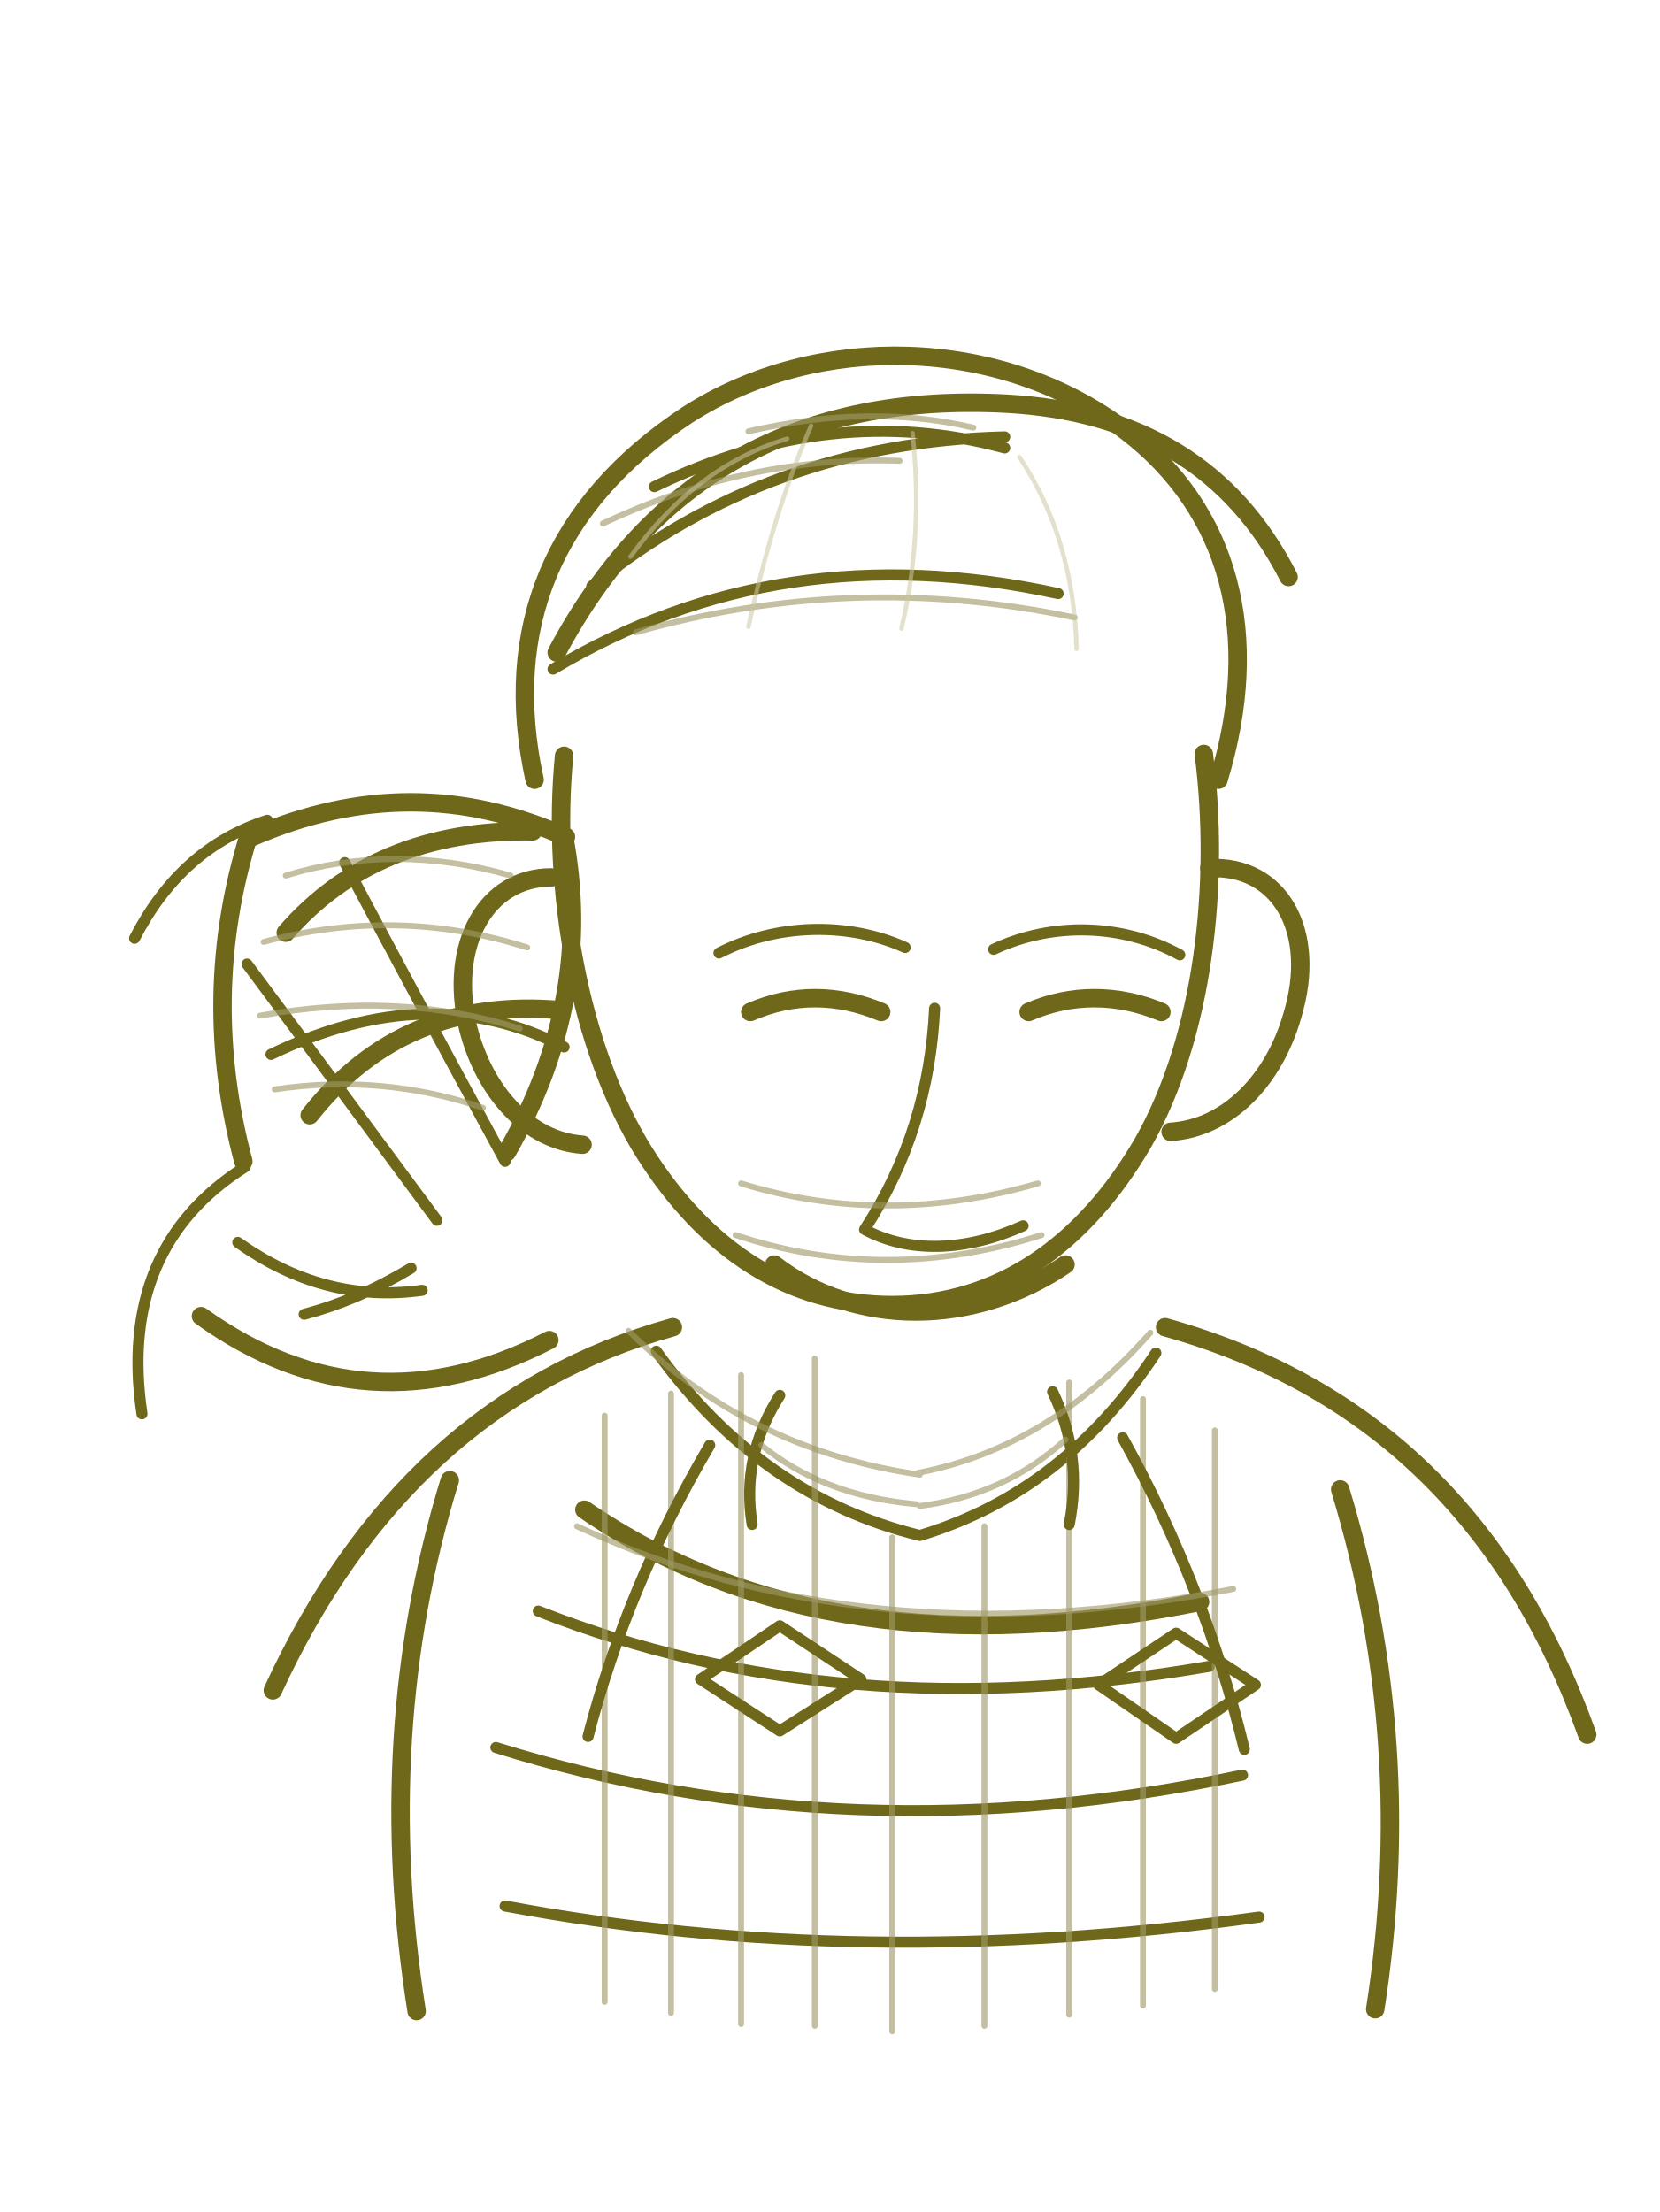
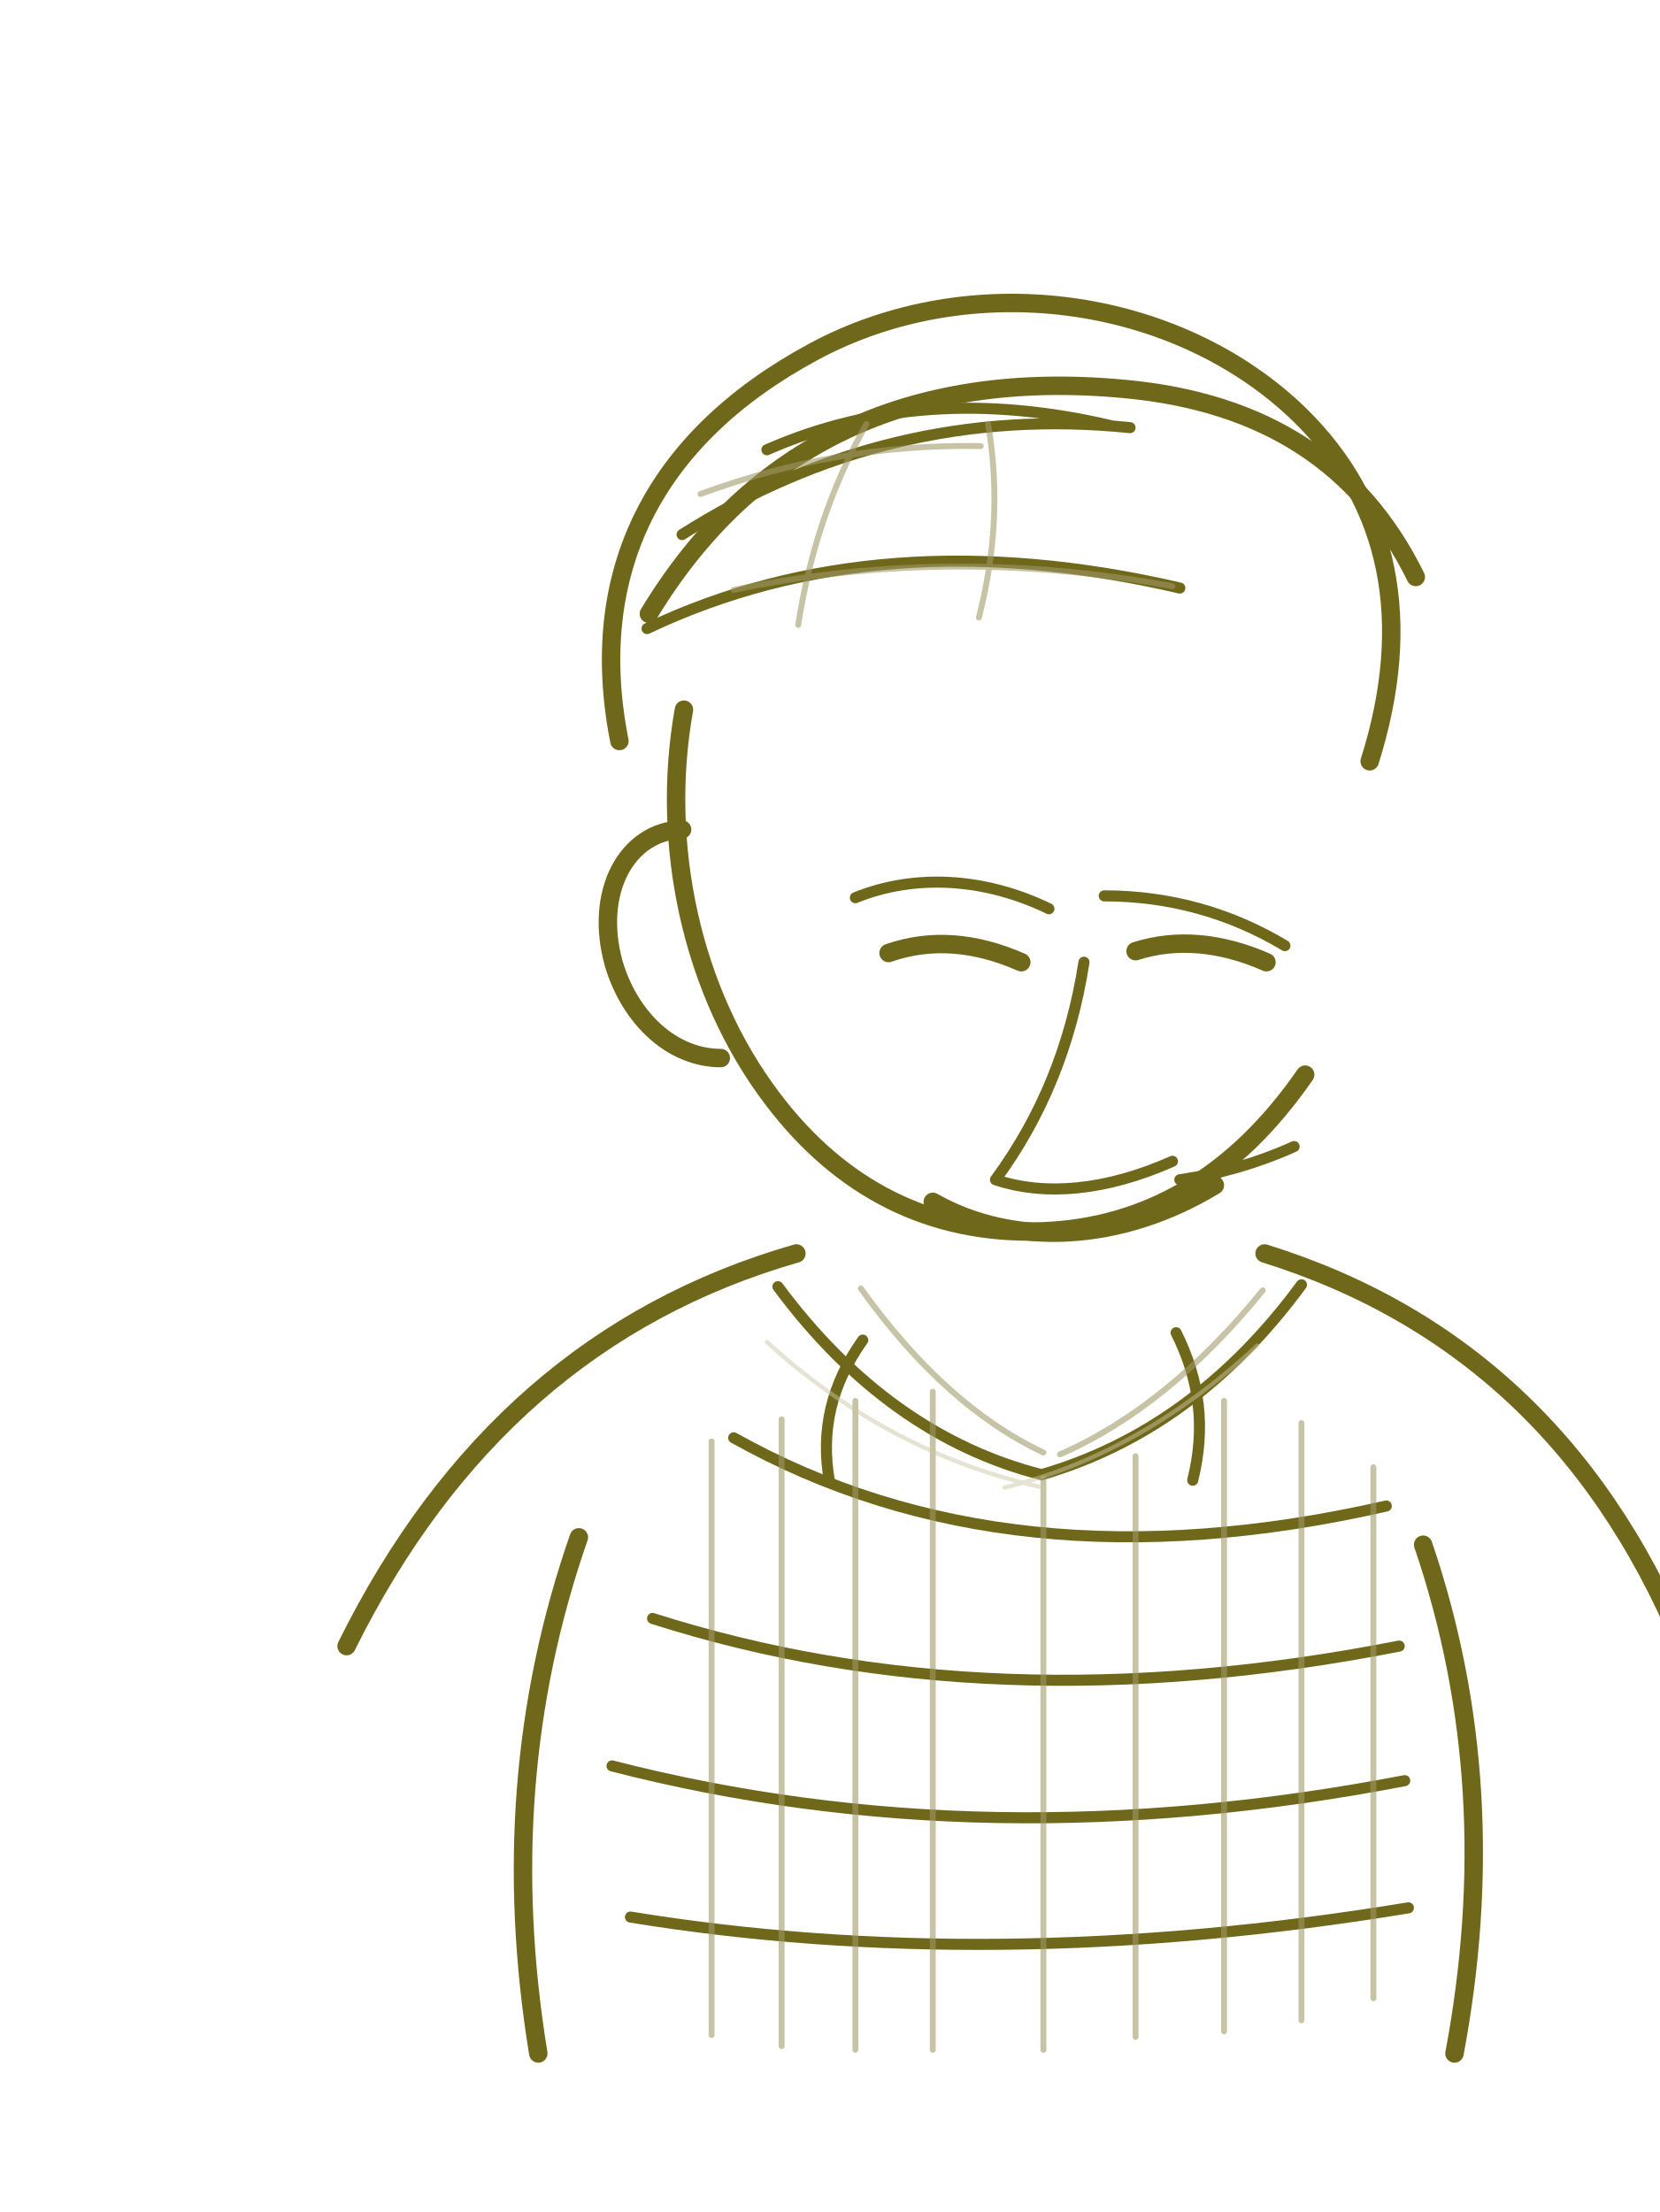
<svg xmlns="http://www.w3.org/2000/svg" width="900" height="1200" viewBox="0 0 900 1200" role="img" aria-labelledby="title desc">
  <defs>
    <style>
      .bold{fill:none;stroke:#6f681b;stroke-width:10;stroke-linecap:round;stroke-linejoin:round}
      .line{fill:none;stroke:#6f681b;stroke-width:6;stroke-linecap:round;stroke-linejoin:round}
-       .thin{fill:none;stroke:#9e9866;stroke-width:3.2;stroke-linecap:round;stroke-linejoin:round;opacity:.62}
-       .shade{fill:none;stroke:#cbc5a1;stroke-width:2.4;stroke-linecap:round;stroke-linejoin:round;opacity:.54}
+       .thin{fill:none;stroke:#9e9866;stroke-width:3.2;stroke-linecap:round;stroke-linejoin:round;opacity:.58}
+       .shade{fill:none;stroke:#cbc5a1;stroke-width:2.3;stroke-linecap:round;stroke-linejoin:round;opacity:.48}
    </style>
  </defs>
-   <g transform="translate(42 24)">
-     <path class="bold" d="M248 399c-18-82 10-150 83-198 70-45 170-43 238 9 56 43 74 110 50 189" />
-     <path class="bold" d="M260 330c51-96 132-141 244-135 72 4 123 35 153 94" />
-     <path class="line" d="M279 294c64-52 139-79 224-81M258 339c82-49 173-63 274-41M313 240c64-31 127-38 190-21" />
-     <path class="thin" d="M285 260c51-24 104-36 161-34M303 319c78-22 157-25 238-8M364 210c43-10 84-11 122-2" />
-     <path class="shade" d="M300 278c24-33 52-54 85-64M398 207c-14 32-25 68-34 109M453 211c4 37 2 72-6 106M511 224c20 30 30 65 31 104" />
-     <path class="bold" d="M264 386c-7 72 8 159 44 216 33 52 78 82 134 82 58 0 104-33 136-88 33-58 42-141 33-211" />
-     <path class="bold" d="M257 452c-35 0-56 36-45 82 9 35 33 61 62 63M614 447c38-2 59 34 45 80-10 35-35 61-66 63" />
-     <path class="line" d="M348 493c31-16 70-17 101-3M497 491c32-15 70-14 101 3" />
-     <path class="bold" d="M365 525c23-10 47-10 71 0M516 525c23-10 48-10 72 0" />
-     <path class="line" d="M465 523c-2 43-14 83-38 120 24 13 55 12 86-2" />
-     <path class="thin" d="M360 618c52 16 106 16 161 0M357 646c54 18 110 18 166 0" />
-     <path class="bold" d="M378 662c44 34 108 34 158 0" />
-     <path class="bold" d="M323 696c-97 27-169 93-217 197" />
-     <path class="bold" d="M590 696c111 31 187 104 229 221" />
-     <path class="bold" d="M275 795c89 61 200 77 334 50" />
-     <path class="line" d="M314 709c38 53 86 86 143 100 53-16 95-49 128-99" />
-     <path class="bold" d="M202 779c-28 91-34 187-18 288" />
-     <path class="bold" d="M685 784c28 92 34 186 19 282" />
-     <path class="line" d="M250 850c109 43 230 53 364 30M227 924c128 40 263 45 405 15M232 1010c128 24 264 26 409 6" />
-     <path class="thin" d="M286 744v318M322 732v336M360 722v352M400 713v362M442 810v268M492 804v271M538 726v343M578 735v329M617 752v303" />
-     <path class="line" d="M343 760c-30 51-52 104-66 158M567 756c30 54 52 111 66 169" />
-     <path class="line" d="M381 733c-14 22-19 45-15 70M529 731c11 23 14 47 9 72" />
-     <path class="bold" d="M126 581c34-43 79-62 136-57" />
-     <path class="line" d="M105 548c58-28 111-29 159-4" />
-     <path class="bold" d="M113 482c32-37 77-56 134-55" />
-     <path class="line" d="M92 499c35 47 69 93 103 139" />
-     <path class="line" d="M145 444c27 51 56 105 87 162" />
-     <path class="bold" d="M95 430c58-25 114-25 170 0" />
-     <path class="bold" d="M93 429c-18 58-19 117-3 177" />
-     <path class="bold" d="M264 430c11 58 1 115-31 171" />
-     <path class="thin" d="M113 451c39-12 80-12 122 0M101 487c48-13 96-12 143 3M99 527c50-9 97-7 141 7M107 567c40-6 78-2 113 10" />
-     <path class="line" d="M103 421c-31 10-55 31-72 64M91 609c-46 29-65 74-56 134" />
-     <path class="bold" d="M67 690c60 43 123 47 189 13" />
-     <path class="line" d="M87 650c31 22 64 31 100 26M123 689c19-5 38-13 58-25" />
-     <path class="thin" d="M371 760c22 18 50 29 84 32M536 757c-22 20-48 32-79 36" />
-     <path class="line" d="M338 887l43-29 44 29-44 28zM554 890l42-28 43 28-43 29z" />
-     <path class="thin" d="M271 804c103 48 222 60 356 34M299 698c43 43 96 69 158 78M582 699c-37 42-79 67-126 76" />
+   <g transform="translate(44 20)">
+     <path class="bold" d="M292 382c-18-91 18-164 105-211 85-46 197-31 264 34 49 48 62 112 38 188" />
+     <path class="bold" d="M308 313c55-91 141-133 258-122 76 7 128 41 158 102" />
+     <path class="line" d="M326 270c74-47 155-67 243-58M307 321c84-40 181-47 289-22M372 224c57-25 119-29 187-13" />
+     <path class="thin" d="M336 248c49-18 99-27 152-26M354 300c77-16 156-17 238-2M426 210c-19 34-31 70-37 109M492 210c6 35 4 70-5 105" />
+     <path class="bold" d="M327 365c-13 73 4 153 48 211 37 49 86 74 146 72 57-2 105-30 143-85" />
+     <path class="bold" d="M326 430c-30 1-48 34-37 73 9 30 32 51 58 51" />
+     <path class="line" d="M420 467c32-13 70-11 105 6" />
+     <path class="bold" d="M438 497c23-8 47-6 72 5" />
+     <path class="line" d="M555 466c35 0 68 9 98 27" />
+     <path class="bold" d="M572 496c22-7 46-5 71 6" />
+     <path class="line" d="M544 502c-7 45-23 84-48 118 27 9 60 6 96-10" />
+     <path class="line" d="M596 620c21-3 42-9 62-18" />
+     <path class="bold" d="M462 632c44 25 102 22 153-9" />
+     <path class="bold" d="M388 660c-108 31-189 102-244 213" />
+     <path class="bold" d="M642 660c109 34 186 108 231 223" />
+     <path class="line" d="M354 760c100 56 218 68 354 37" />
+     <path class="line" d="M378 678c40 54 88 88 143 102 55-16 102-50 141-103" />
+     <path class="bold" d="M270 814c-31 89-38 182-22 280" />
+     <path class="bold" d="M728 818c30 88 35 180 17 276" />
+     <path class="line" d="M310 858c122 39 257 44 405 15M288 938c136 35 279 37 430 8M298 1020c129 21 270 20 422-5" />
+     <path class="thin" d="M342 762v322M380 750v340M420 740v352M462 735v357M522 782v310M572 770v315M620 740v342M662 752v324M701 776v288" />
+     <path class="line" d="M424 707c-17 24-23 49-18 77M594 703c13 26 16 52 9 80" />
+     <path class="thin" d="M423 679c30 42 63 72 99 89M641 680c-34 42-71 72-110 89" />
+     <path class="shade" d="M372 708c45 41 95 67 150 79M638 710c-42 39-88 65-137 77" />
  </g>
</svg>
